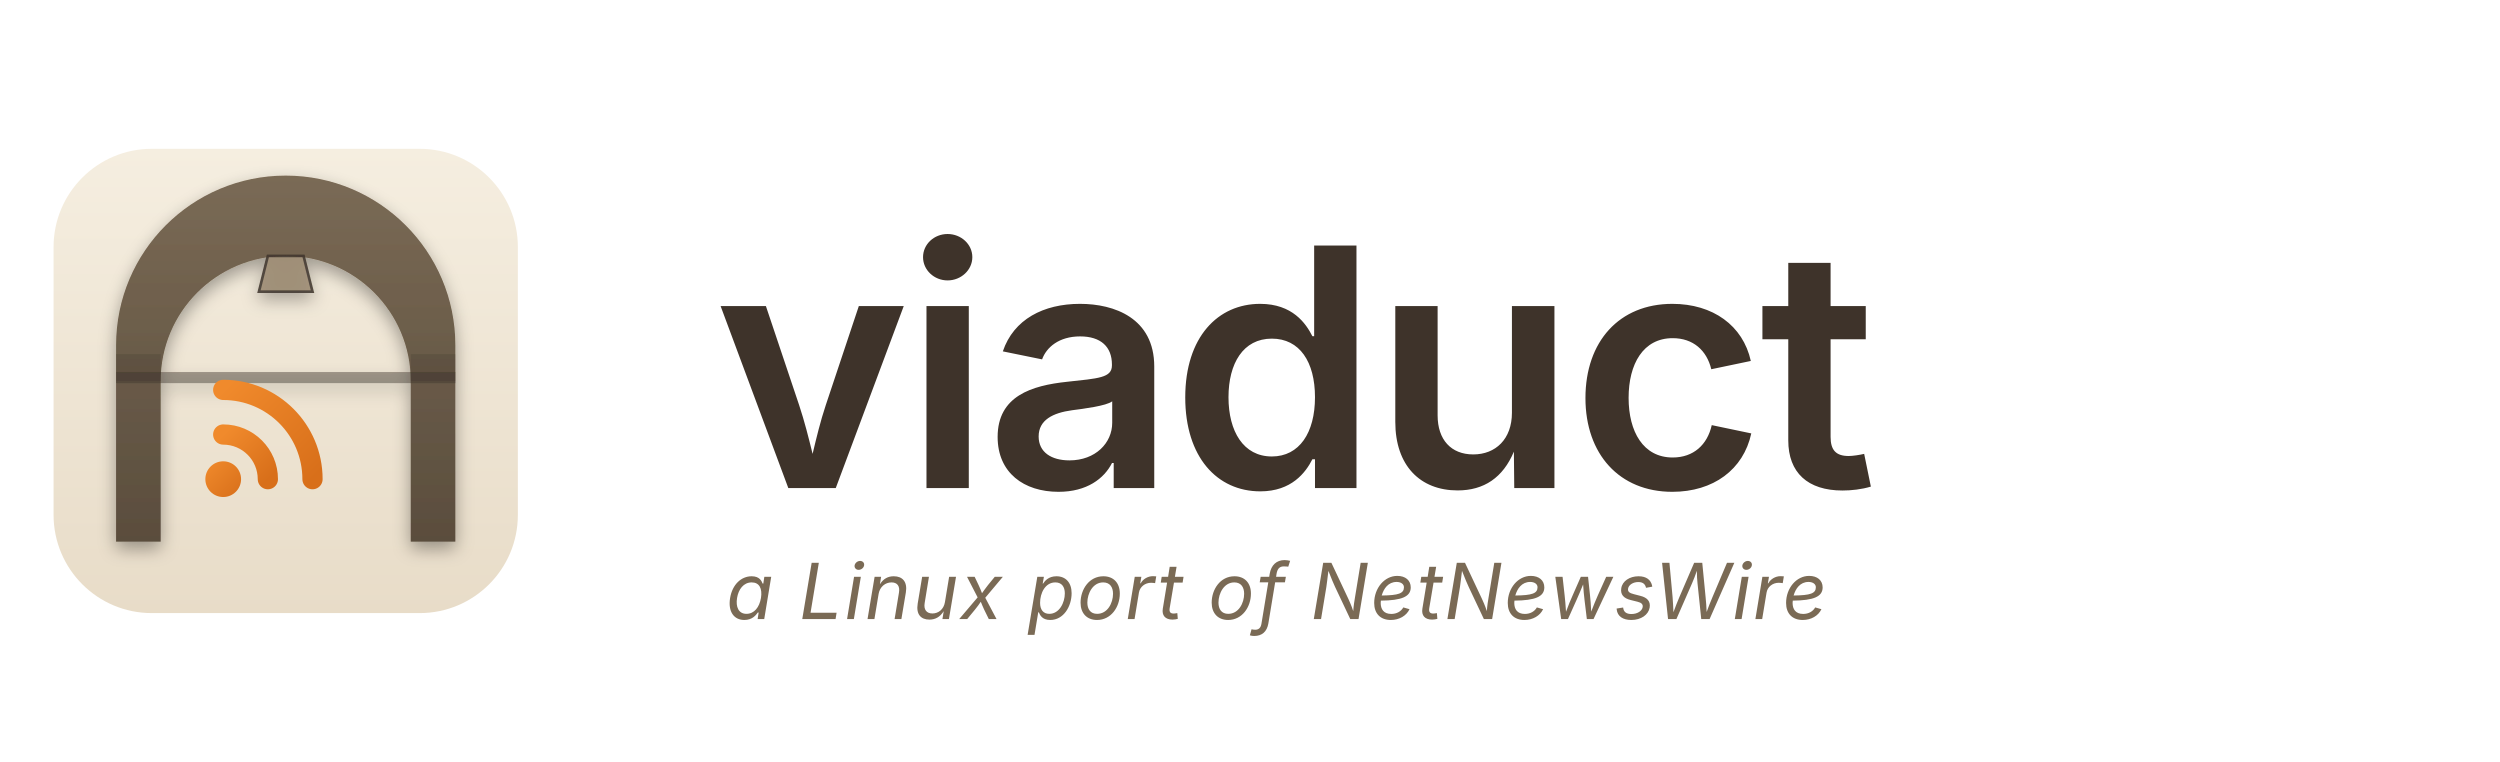
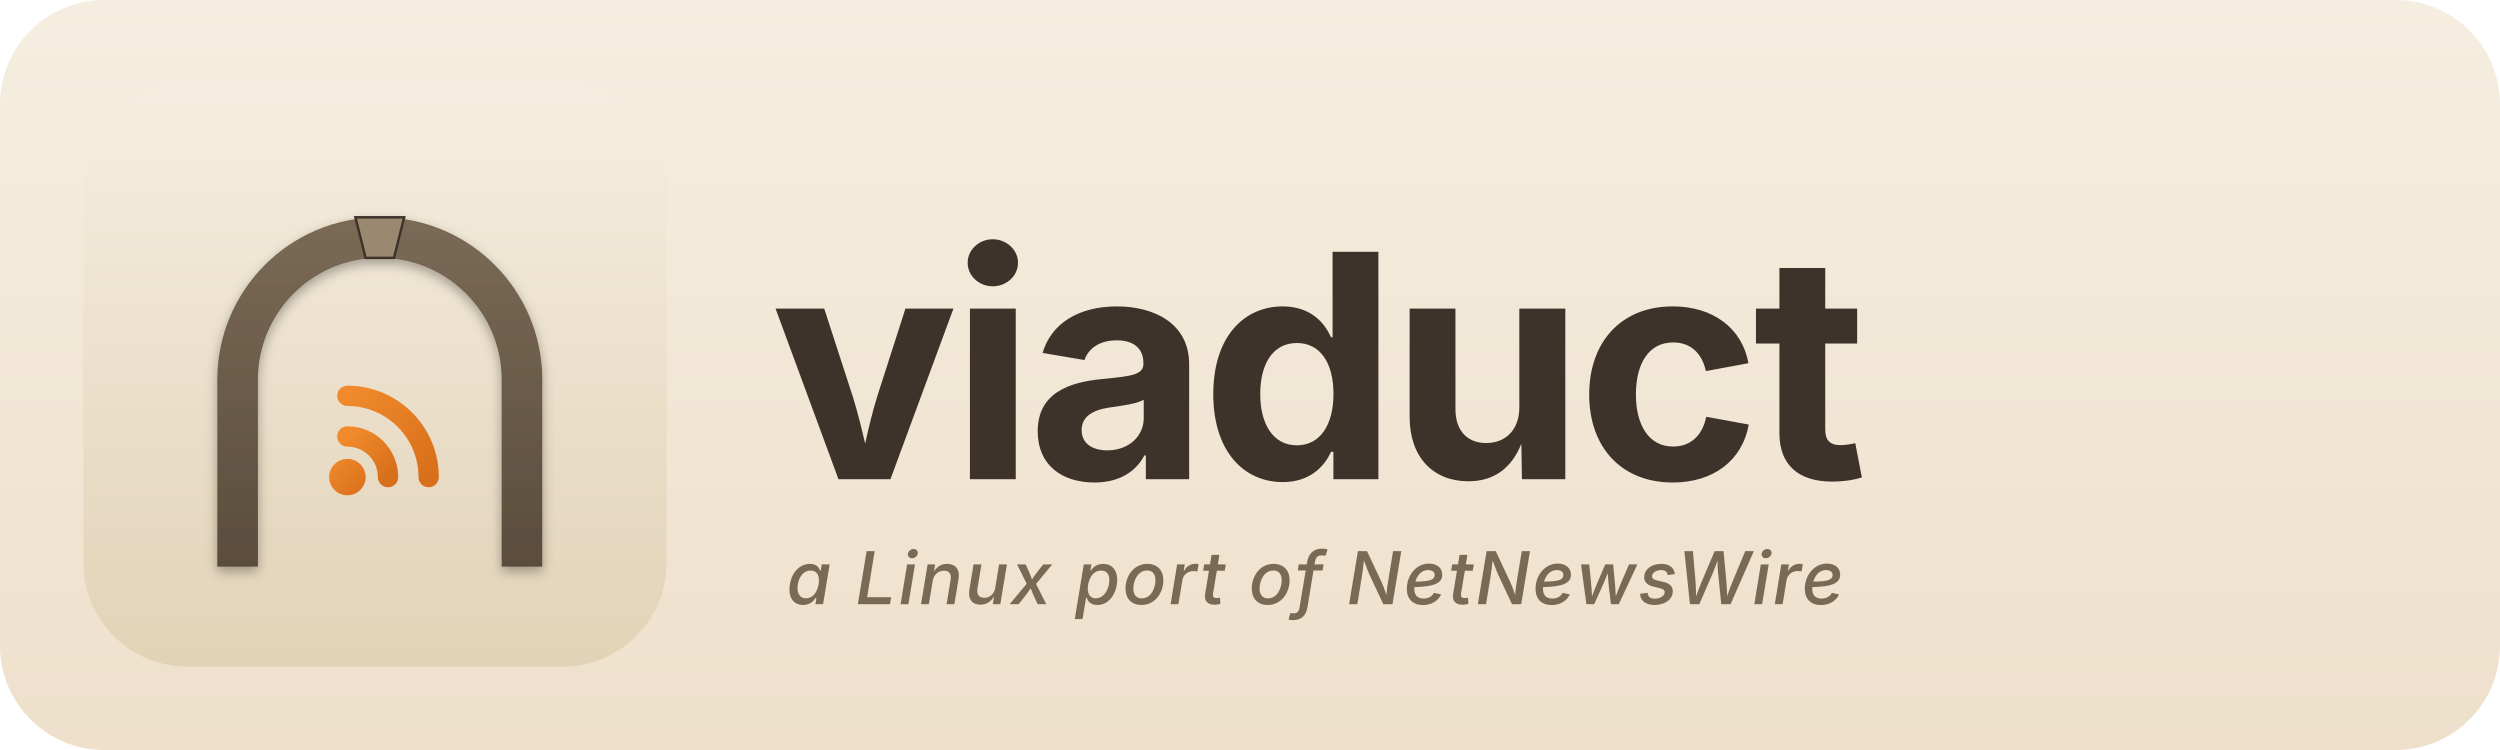
- <svg xmlns="http://www.w3.org/2000/svg" width="420" height="128" viewBox="0 0 420 128" fill="none">
+ <svg xmlns="http://www.w3.org/2000/svg" width="480" height="144" viewBox="0 0 480 144" fill="none">
  <defs>
-     <linearGradient id="bg" x1="0" y1="0" x2="0" y2="1">
+     <linearGradient id="card" x1="0" y1="0" x2="0" y2="1">
      <stop offset="0%" stop-color="#F5EEE0" />
-       <stop offset="100%" stop-color="#E8DCC8" />
+       <stop offset="100%" stop-color="#EEE0CB" />
+     </linearGradient>
+     <linearGradient id="iconBg" x1="0" y1="0" x2="0" y2="1">
+       <stop offset="0%" stop-color="#F5EEE0" />
+       <stop offset="100%" stop-color="#E2D2B7" />
    </linearGradient>
    <linearGradient id="stone" x1="0" y1="0" x2="0" y2="1">
      <stop offset="0%" stop-color="#7A6A55" />
      <stop offset="100%" stop-color="#5A4D3D" />
    </linearGradient>
    <linearGradient id="rss" x1="0" y1="0" x2="1" y2="1">
      <stop offset="0%" stop-color="#F08A2C" />
      <stop offset="100%" stop-color="#D86F1A" />
    </linearGradient>
-     <filter id="shadow" x="-10%" y="-10%" width="120%" height="120%">
+     <filter id="shadow" x="-15%" y="-15%" width="130%" height="130%">
      <feGaussianBlur in="SourceAlpha" stdDeviation="1.4" />
-       <feOffset dx="0" dy="1.2" result="offsetblur" />
+       <feOffset dx="0" dy="1.2" result="b" />
      <feComponentTransfer>
-         <feFuncA type="linear" slope="0.35" />
+         <feFuncA type="linear" slope="0.32" />
      </feComponentTransfer>
      <feMerge>
        <feMergeNode />
        <feMergeNode in="SourceGraphic" />
      </feMerge>
    </filter>
  </defs>
-   <g transform="translate(0 16)">
-     <rect x="9" y="9" width="78" height="78" rx="16.5" ry="16.5" fill="url(#bg)" />
-     <g filter="url(#shadow)">
-       <path fill="url(#stone)" fill-rule="evenodd" transform="scale(0.75) translate(0 0)" d="               M 26 100               L 26 56               A 38 38 0 0 1 102 56               L 102 100               L 26 100               Z               M 36 100               L 36 64               A 28 28 0 0 1 92 64               L 92 100               L 36 100               Z             " />
-       <rect x="19.5" y="46.5" width="57" height="1.875" fill="#3E332A" opacity="0.45" />
-       <rect x="19.5" y="43.5" width="7.5" height="4.5" fill="#3E332A" opacity="0.25" />
-       <rect x="69" y="43.5" width="7.5" height="4.5" fill="#3E332A" opacity="0.25" />
-       <path d="M 45 27 L 51 27 L 52.5 33 L 43.5 33 Z" fill="#9A8870" stroke="#3E332A" stroke-width="0.45" opacity="0.85" />
+   <rect x="0" y="0" width="480" height="144" rx="20" ry="20" fill="url(#card)" />
+   <g transform="translate(16 16)">
+     <rect x="0" y="0" width="112" height="112" rx="20" ry="20" fill="url(#iconBg)" />
+     <g transform="translate(7 7) scale(0.78)" filter="url(#shadow)">
+       <path fill="url(#stone)" fill-rule="evenodd" d="               M 24 110               L 24 64               A 40 40 0 0 1 104 64               L 104 110               Z               M 34 110               L 34 64               A 30 30 0 0 1 94 64               L 94 110               Z             " />
+       <path d="M 58 24 L 70 24 L 67.5 34 L 60.5 34 Z" fill="#9A8870" stroke="#3E332A" stroke-width="0.6" />
    </g>
-     <g transform="translate(37.5 64.5)" stroke="url(#rss)" stroke-linecap="round" fill="none">
-       <circle cx="0" cy="0" r="3" fill="url(#rss)" stroke="none" />
-       <path d="M 0 -7.5 A 7.5 7.5 0 0 1 7.5 0" stroke-width="3.4" />
-       <path d="M 0 -15 A 15 15 0 0 1 15 0" stroke-width="3.4" />
+     <g transform="translate(50.7 75.6)" stroke="url(#rss)" stroke-linecap="round" fill="none">
+       <circle cx="0" cy="0" r="3.5" fill="url(#rss)" stroke="none" />
+       <path d="M 0 -7.8 A 7.8 7.8 0 0 1 7.8 0" stroke-width="3.9" />
+       <path d="M 0 -15.6 A 15.6 15.6 0 0 1 15.6 0" stroke-width="3.9" />
    </g>
  </g>
-   <text x="120" y="82" font-family="'Atkinson Hyperlegible Next', 'Atkinson Hyperlegible',                      'Inter', system-ui, -apple-system, sans-serif" font-size="56" font-weight="600" fill="#3E332A" letter-spacing="-1">viaduct</text>
-   <text x="122" y="104" font-family="'Atkinson Hyperlegible Next', 'Atkinson Hyperlegible',                      'Inter', system-ui, -apple-system, sans-serif" font-size="13" font-weight="400" font-style="italic" fill="#7A6A55" letter-spacing="0.3">a Linux port of NetNewsWire</text>
+   <text x="148" y="92" font-family="'Atkinson Hyperlegible Next', 'Atkinson Hyperlegible',                      'Inter', system-ui, -apple-system, sans-serif" font-size="60" font-weight="700" fill="#3E332A" letter-spacing="-1.5">viaduct</text>
+   <text x="151" y="116" font-family="'Atkinson Hyperlegible Next', 'Atkinson Hyperlegible',                      'Inter', system-ui, -apple-system, sans-serif" font-size="14" font-weight="500" font-style="italic" fill="#7A6A55" letter-spacing="0.4">a Linux port of NetNewsWire</text>
</svg>
